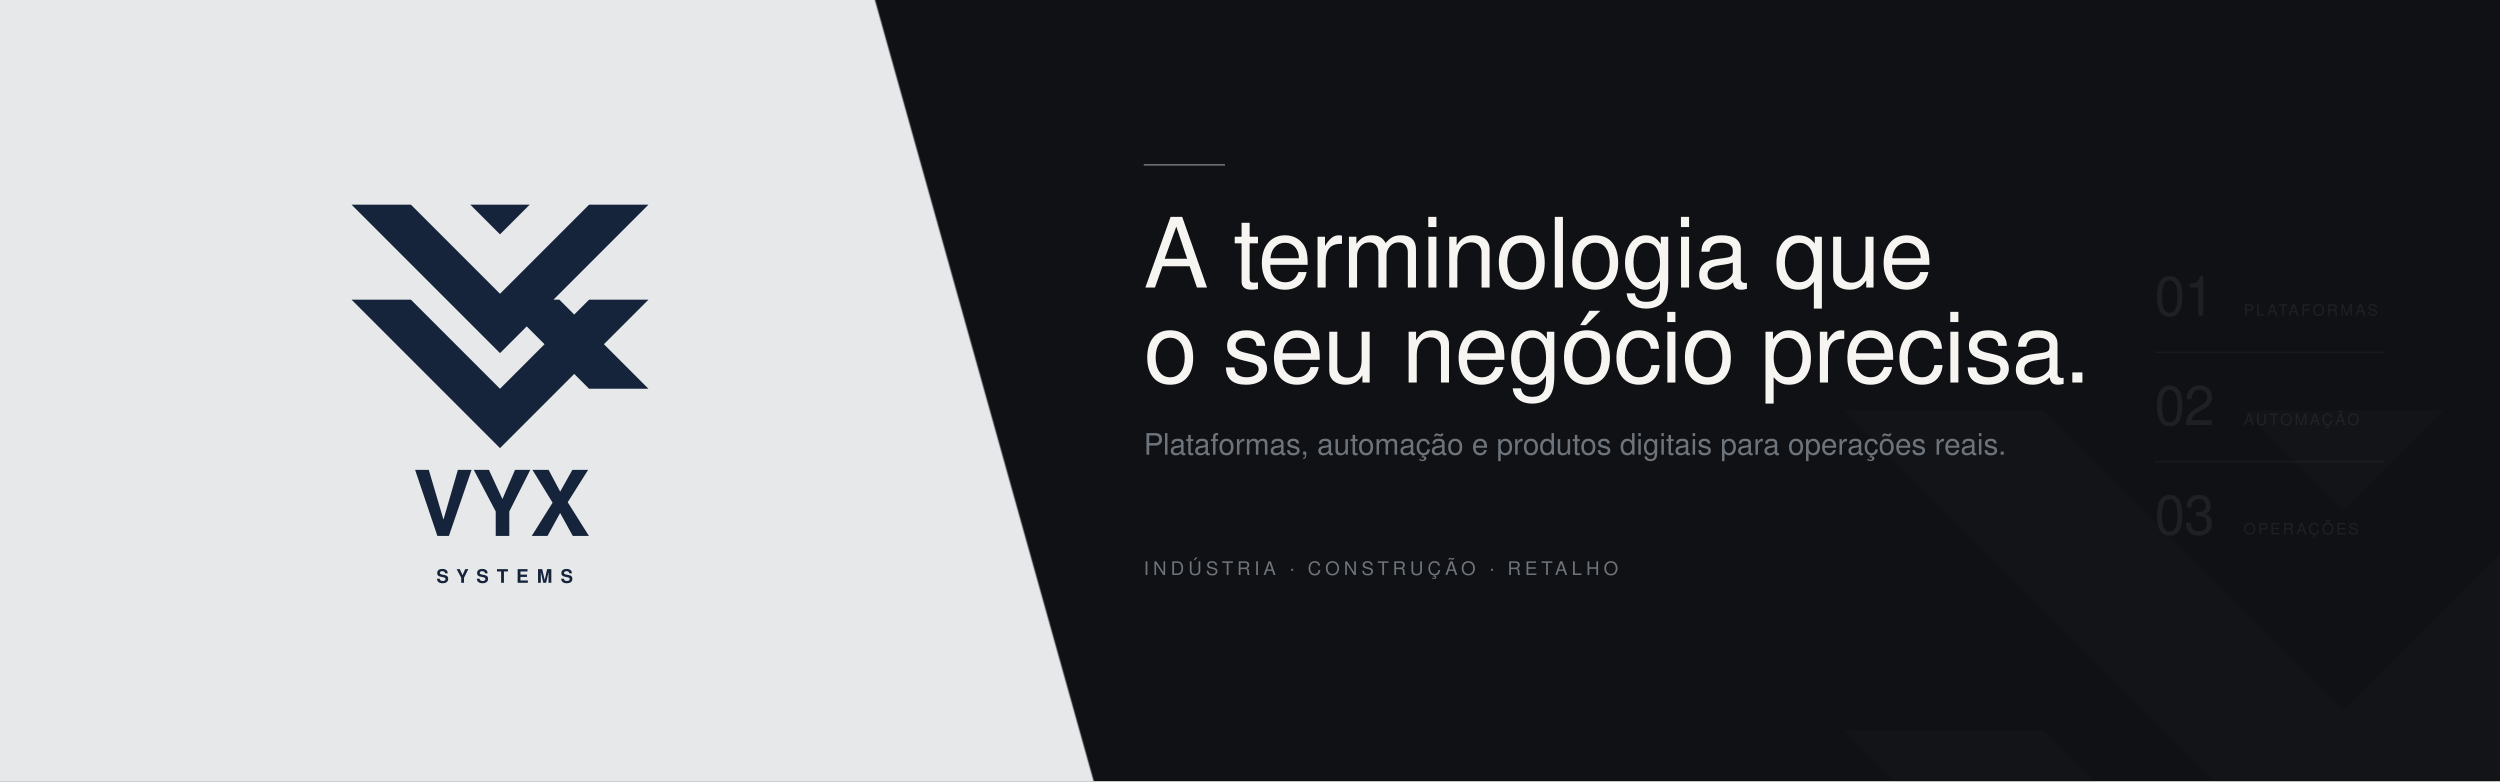
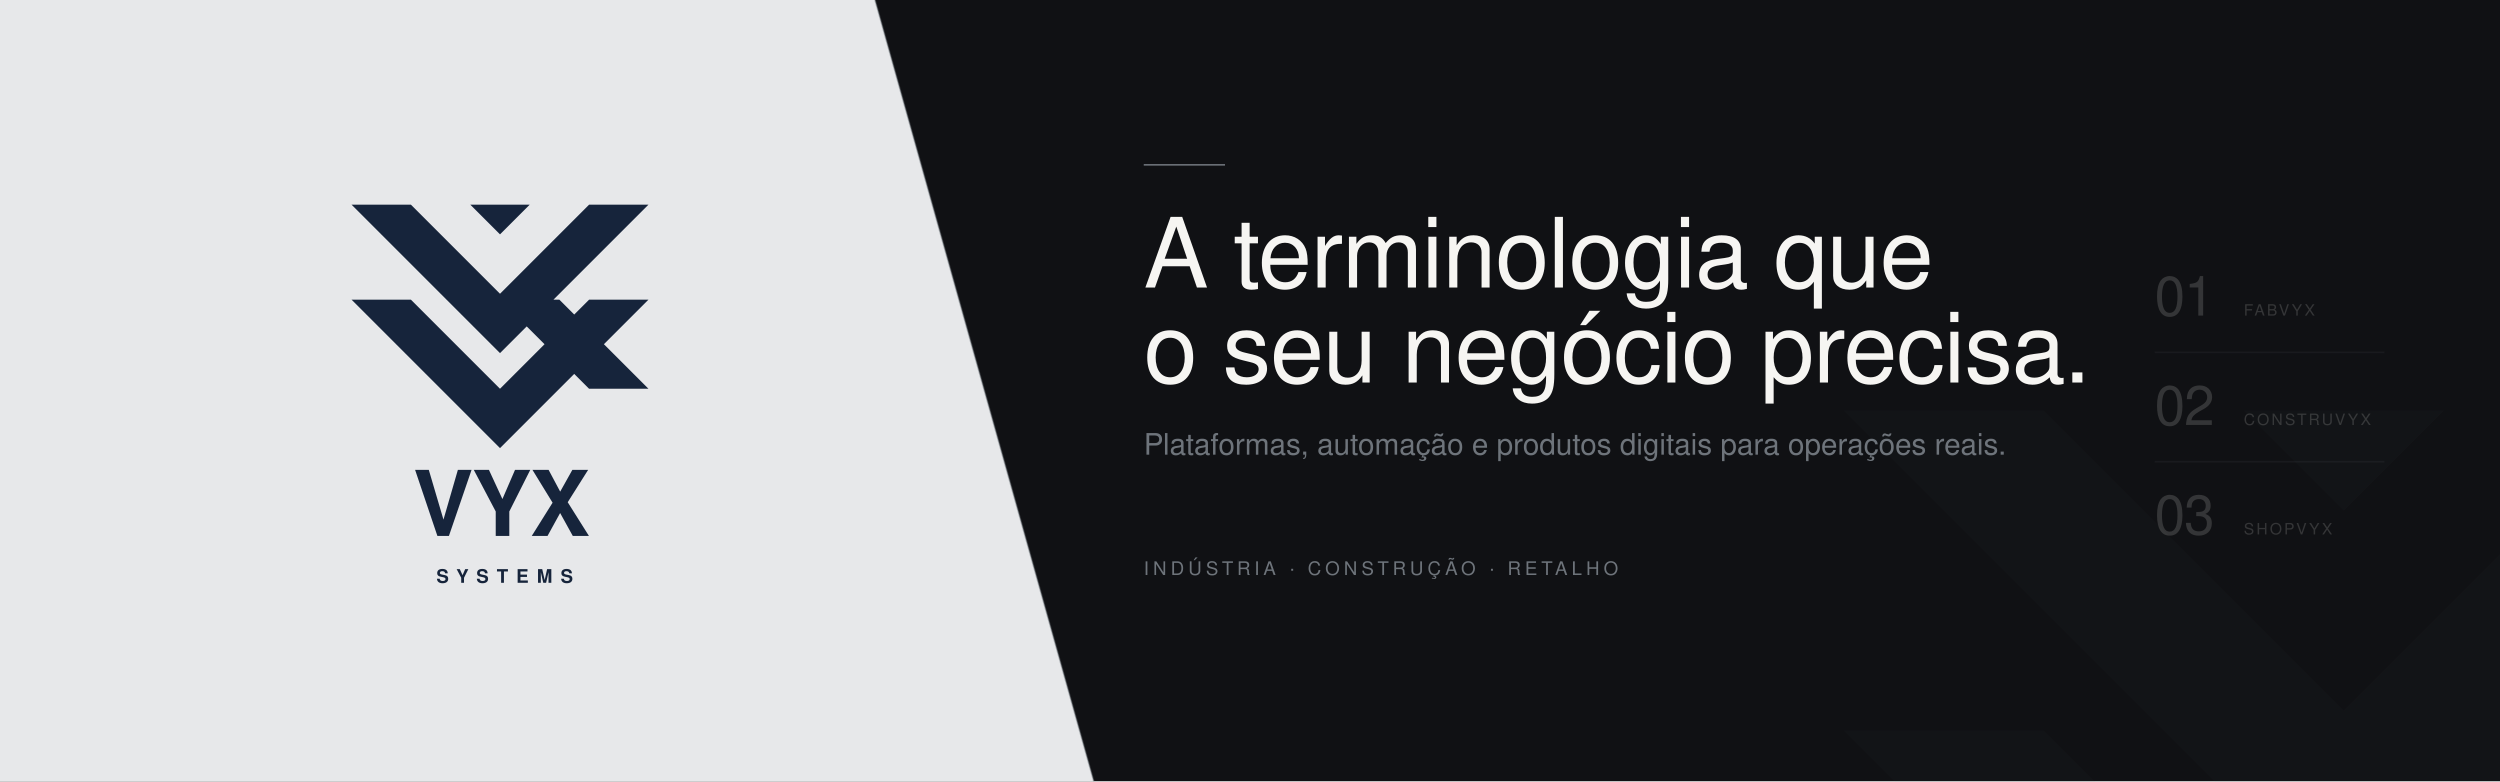
<svg xmlns="http://www.w3.org/2000/svg" width="1600" height="500" viewBox="0 0 1600 500" role="img" aria-labelledby="t d" shape-rendering="geometricPrecision">
  <defs>
    <path id="vyx" d="M60,2 L40,2 L50,12 Z M59,43 L65,49 L50,64 L20,34 L0,34 L50,84 L75,59 L80,64 L100,64 L85,49 L100,34 L80,34 L75,39 L70,34 L68,34 L100,2 L80,2 L50,32 L20,2 L0,2 L50,52 Z" />
  </defs>
  <g>
    <rect width="1600" height="500" fill="#101114" />
    <g opacity="0.035">
      <use href="#vyx" transform="translate(1180 250) scale(6.4)" fill="#6E747B" fill-rule="evenodd" fill-opacity="1" />
    </g>
    <path d="M0 0H560L700 500H0Z" fill="#E7E8EA" />
    <path d="M560 0L700 500" fill="none" stroke="#6E747B" stroke-opacity="0.45" stroke-width="1" />
    <g fill="#16243B">
      <use href="#vyx" transform="translate(225 127.2) scale(1.9)" fill-rule="evenodd" />
      <g font-family="'Neue Haas Grotesk Display Pro', 'Söhne', 'Helvetica Now Display', 'Helvetica Neue', Helvetica, Arial, sans-serif" text-anchor="middle">
        <text x="321" y="343" font-size="58" font-weight="700" letter-spacing="-2">VYX</text>
        <text x="323" y="373" font-size="12" font-weight="600" letter-spacing="5.2">SYSTEMS</text>
      </g>
    </g>
    <g font-family="'Neue Haas Grotesk Display Pro', 'Söhne', 'Helvetica Now Display', 'Helvetica Neue', Helvetica, Arial, sans-serif">
      <rect x="732" y="105" width="52" height="1" fill="#6E747B" />
      <text x="732" y="184" fill="#F6F5F2" font-size="62" font-weight="500" letter-spacing="-0.62">
        <tspan x="732">A terminologia que</tspan>
        <tspan x="732" dy="60.8">o seu negócio precisa.</tspan>
      </text>
      <text x="732" y="291" fill="#6E747B" font-size="19" font-weight="400">Plataformas, automação e produtos digitais para operações reais.</text>
      <text x="732" y="368" fill="#6E747B" font-size="12" font-weight="500" letter-spacing="2.6">INDÚSTRIA · CONSTRUÇÃO · RETALHO</text>
    </g>
    <g font-family="'Neue Haas Grotesk Display Pro', 'Söhne', 'Helvetica Now Display', 'Helvetica Neue', Helvetica, Arial, sans-serif" fill="#6E747B">
      <g fill-opacity="0.16">
-         <text x="1379" y="202" font-size="35" font-weight="400" letter-spacing="-0.6">01</text>
-         <text x="1436" y="202" font-size="10" font-weight="500" letter-spacing="1.4">PLATAFORMAS</text>
-         <text x="1379" y="272" font-size="35" font-weight="400" letter-spacing="-0.6">02</text>
-         <text x="1436" y="272" font-size="10" font-weight="500" letter-spacing="1.4">AUTOMAÇÃO</text>
-         <text x="1379" y="342" font-size="35" font-weight="400" letter-spacing="-0.6">03</text>
-         <text x="1436" y="342" font-size="10" font-weight="500" letter-spacing="1.4">OPERAÇÕES</text>
+         <text x="1379" y="202" fill="#F6F5F2" font-size="35" font-weight="400" letter-spacing="-0.6">01</text>
+         <text x="1436" y="202" fill="#F6F5F2" font-size="10" font-weight="500" letter-spacing="1.4">FABVYX</text>
+         <text x="1379" y="272" fill="#F6F5F2" font-size="35" font-weight="400" letter-spacing="-0.6">02</text>
+         <text x="1436" y="272" fill="#F6F5F2" font-size="10" font-weight="500" letter-spacing="1.4">CONSTRUVYX</text>
+         <text x="1379" y="342" fill="#F6F5F2" font-size="35" font-weight="400" letter-spacing="-0.6">03</text>
+         <text x="1436" y="342" fill="#F6F5F2" font-size="10" font-weight="500" letter-spacing="1.4">SHOPVYX</text>
      </g>
      <g fill-opacity="0.10">
        <rect x="1379" y="225" width="147" height="1" />
        <rect x="1379" y="295" width="147" height="1" />
      </g>
    </g>
  </g>
</svg>
